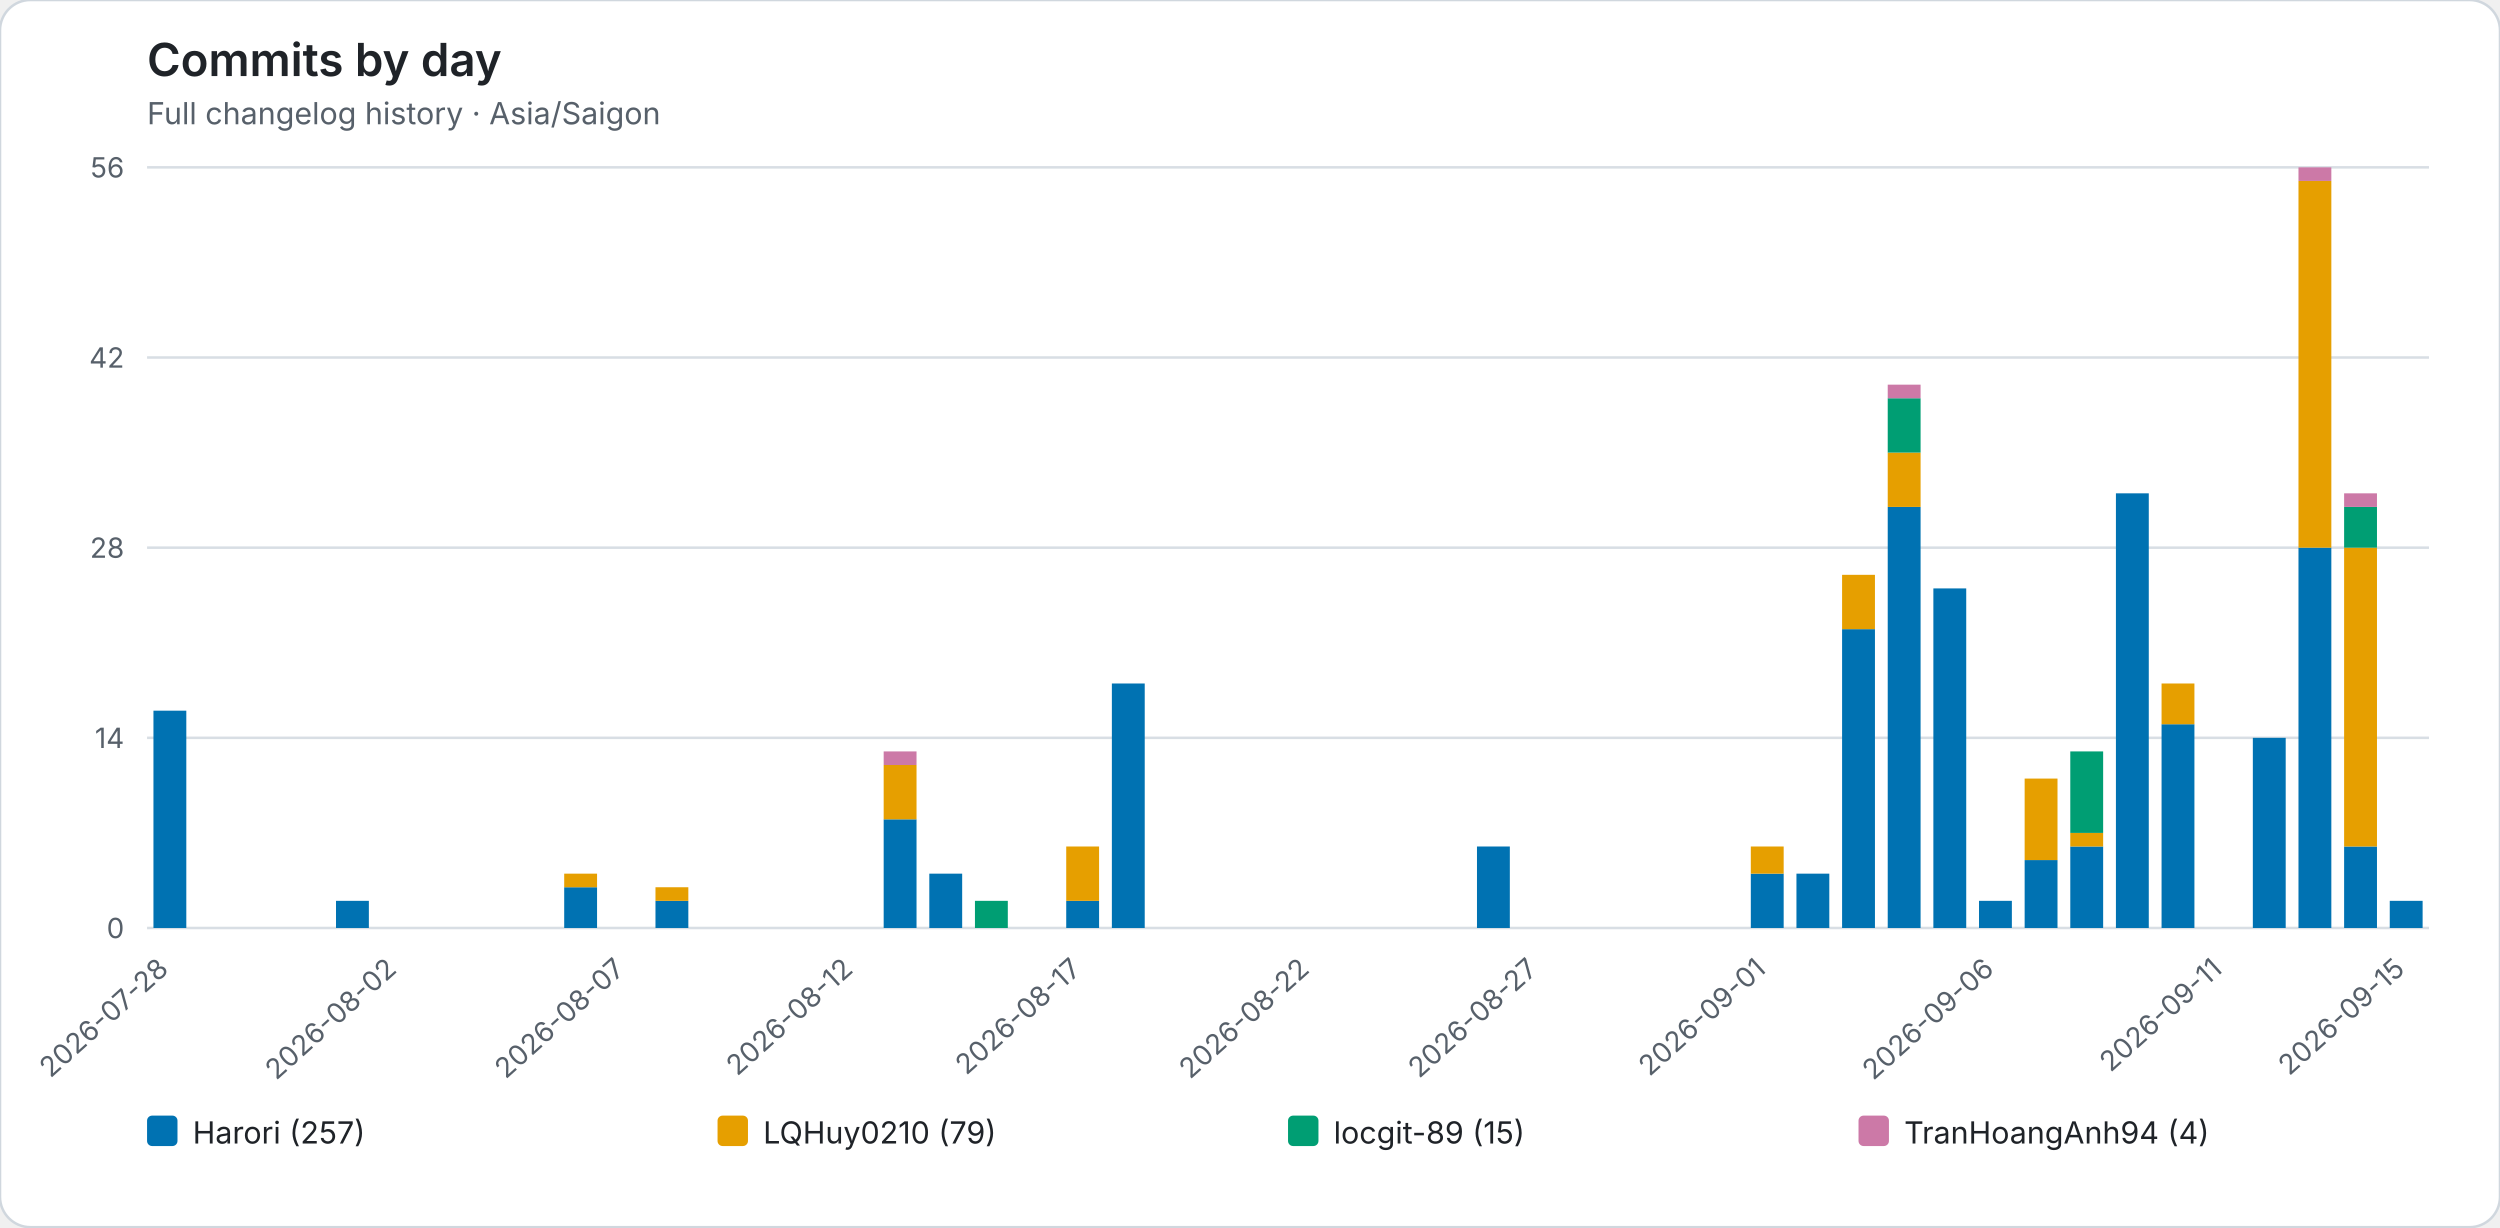
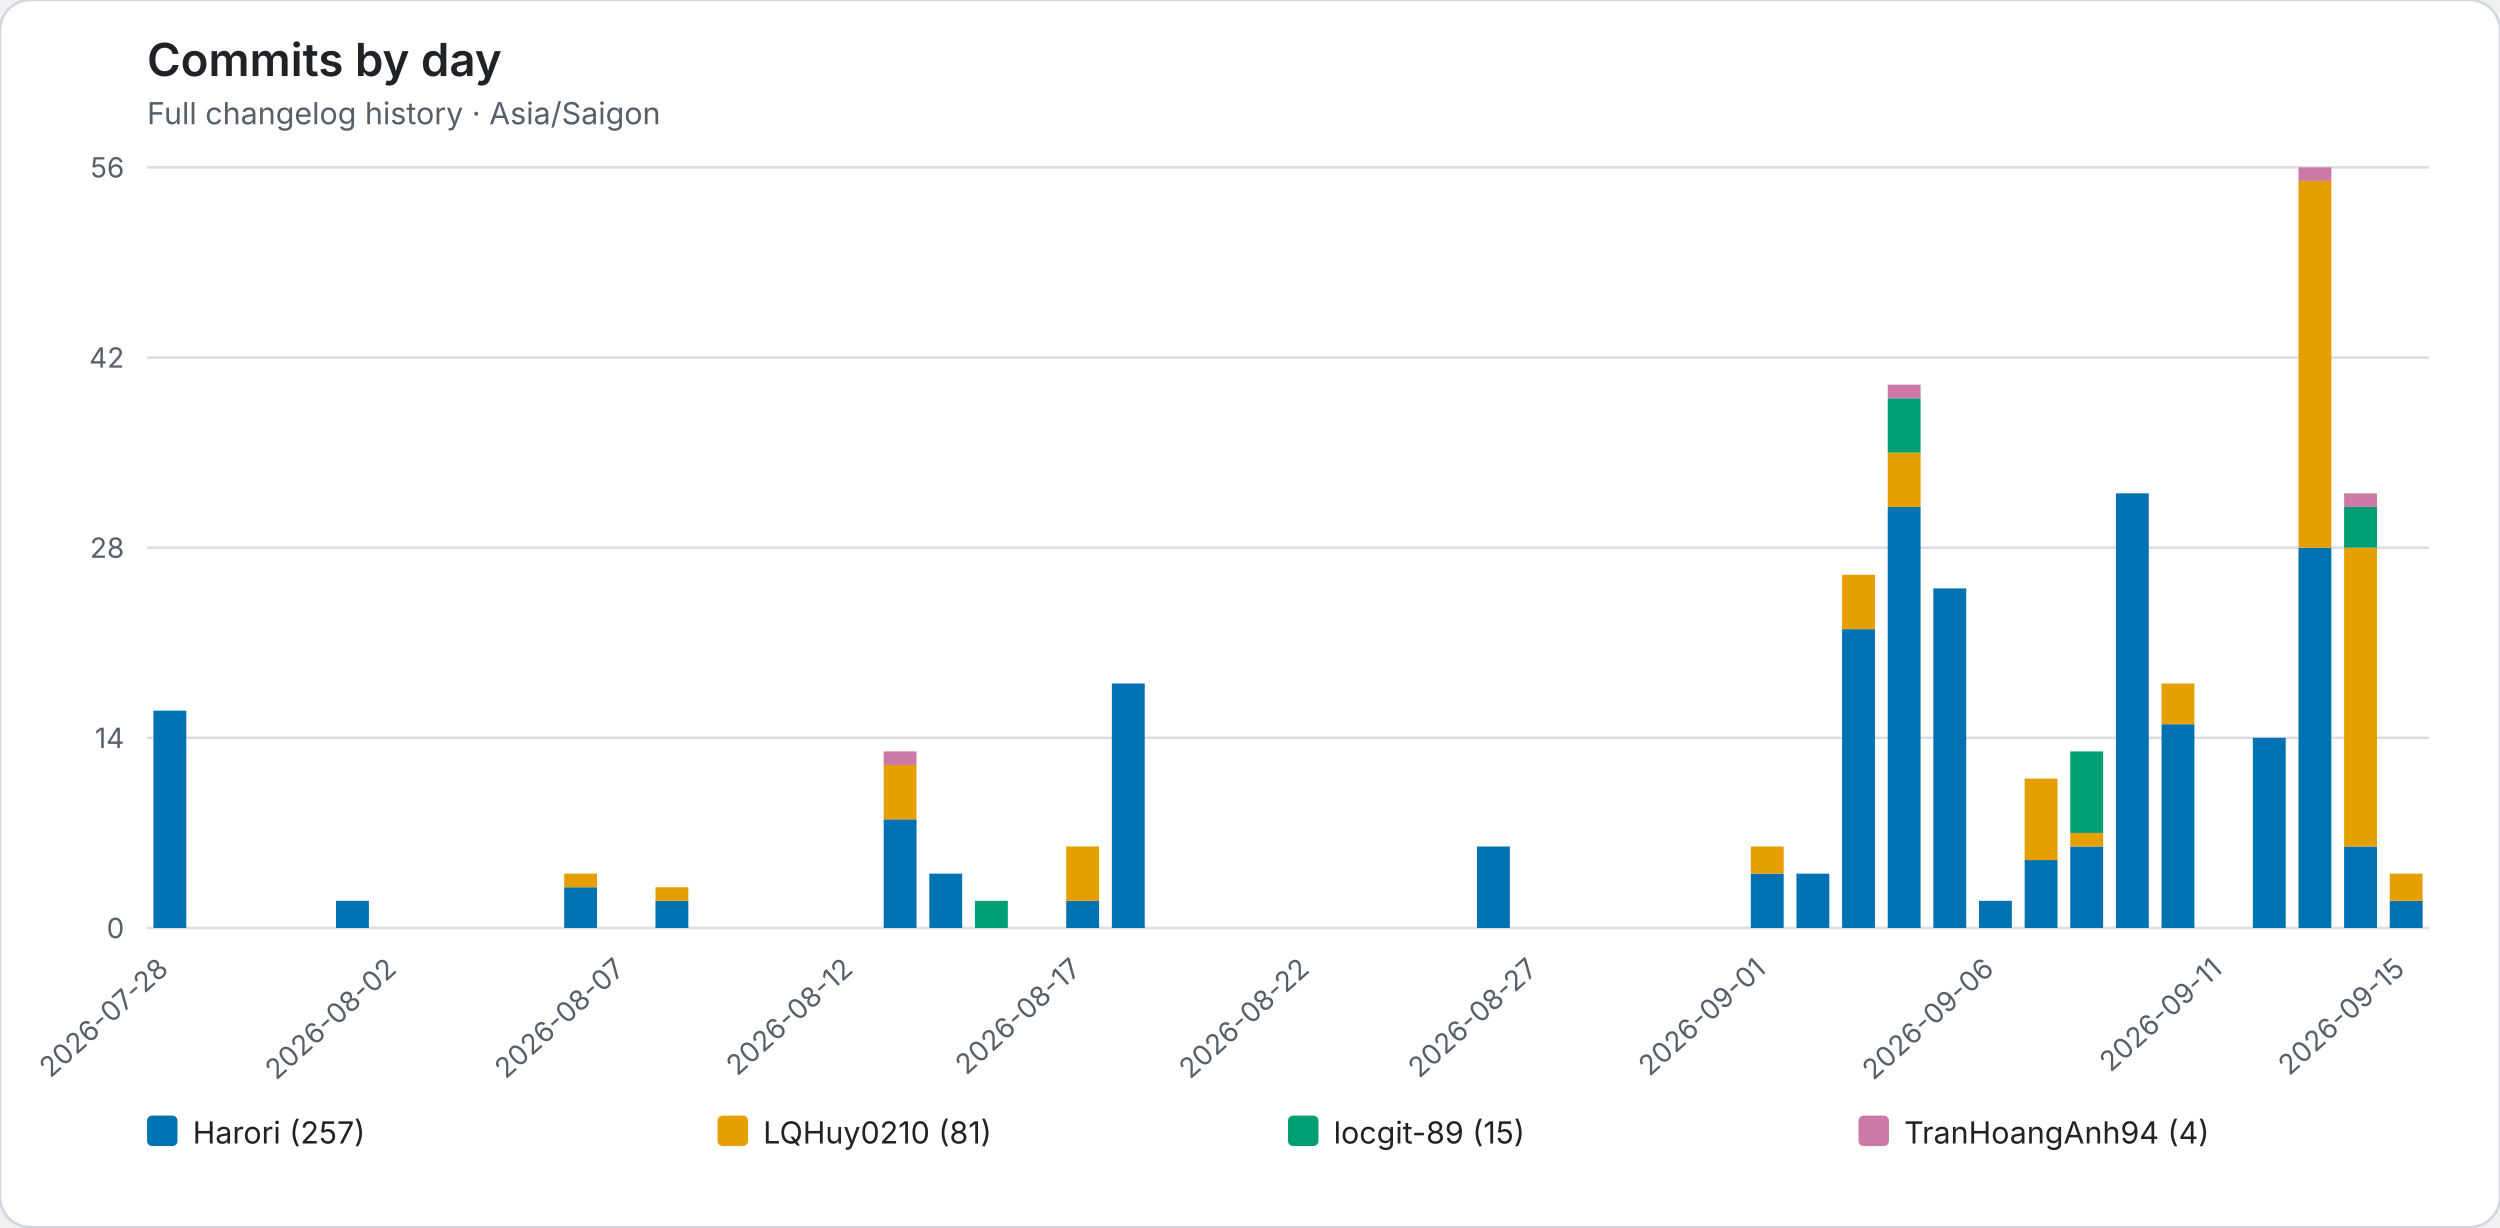
<svg xmlns="http://www.w3.org/2000/svg" role="img" viewBox="0 0 986 484">
  <rect width="986" height="484" rx="12" fill="#ffffff" stroke="#d0d7de" />
  <style>text{font-family:system-ui,-apple-system,BlinkMacSystemFont,"Segoe UI",sans-serif}.axis{fill:#57606a;font-size:11px}.heading{fill:#1f2328;font-size:18px;font-weight:600}.subheading{fill:#57606a;font-size:12px}.grid{stroke:#d8dee4;stroke-width:1}.legend{fill:#1f2328;font-size:12px}</style>
  <text class="heading" x="58" y="30">Commits by day</text>
  <text class="subheading" x="58" y="49">Full changelog history · Asia/Saigon</text>
  <line class="grid" x1="58" y1="366.00" x2="958" y2="366.00" />
  <text class="axis" x="49" y="370.00" text-anchor="end">0</text>
  <line class="grid" x1="58" y1="291.00" x2="958" y2="291.00" />
  <text class="axis" x="49" y="295.00" text-anchor="end">14</text>
  <line class="grid" x1="58" y1="216.00" x2="958" y2="216.00" />
  <text class="axis" x="49" y="220.00" text-anchor="end">28</text>
  <line class="grid" x1="58" y1="141.00" x2="958" y2="141.00" />
  <text class="axis" x="49" y="145.00" text-anchor="end">42</text>
  <line class="grid" x1="58" y1="66.00" x2="958" y2="66.00" />
  <text class="axis" x="49" y="70.00" text-anchor="end">56</text>
  <g data-date="2026-07-28">
    <rect x="60.52" y="280.29" width="12.96" height="85.71" fill="#0072B2" />
  </g>
  <text class="axis" x="67.00" y="383" text-anchor="end" transform="rotate(-42 67.00 383)">2026-07-28</text>
  <g data-date="2026-07-29">
  </g>
  <g data-date="2026-07-30">
  </g>
  <g data-date="2026-07-31">
  </g>
  <g data-date="2026-08-01">
    <rect x="132.52" y="355.29" width="12.96" height="10.71" fill="#0072B2" />
  </g>
  <g data-date="2026-08-02">
  </g>
  <text class="axis" x="157.00" y="383" text-anchor="end" transform="rotate(-42 157.00 383)">2026-08-02</text>
  <g data-date="2026-08-03">
  </g>
  <g data-date="2026-08-04">
  </g>
  <g data-date="2026-08-05">
  </g>
  <g data-date="2026-08-06">
    <rect x="222.52" y="349.93" width="12.96" height="16.07" fill="#0072B2" />
    <rect x="222.52" y="344.57" width="12.96" height="5.36" fill="#E69F00" />
  </g>
  <g data-date="2026-08-07">
  </g>
  <text class="axis" x="247.00" y="383" text-anchor="end" transform="rotate(-42 247.00 383)">2026-08-07</text>
  <g data-date="2026-08-08">
    <rect x="258.52" y="355.29" width="12.96" height="10.71" fill="#0072B2" />
    <rect x="258.52" y="349.93" width="12.96" height="5.36" fill="#E69F00" />
  </g>
  <g data-date="2026-08-09">
  </g>
  <g data-date="2026-08-10">
  </g>
  <g data-date="2026-08-11">
  </g>
  <g data-date="2026-08-12">
  </g>
  <text class="axis" x="337.00" y="383" text-anchor="end" transform="rotate(-42 337.00 383)">2026-08-12</text>
  <g data-date="2026-08-13">
    <rect x="348.52" y="323.14" width="12.96" height="42.86" fill="#0072B2" />
    <rect x="348.52" y="301.71" width="12.96" height="21.43" fill="#E69F00" />
    <rect x="348.52" y="296.36" width="12.96" height="5.36" fill="#CC79A7" />
  </g>
  <g data-date="2026-08-14">
    <rect x="366.52" y="344.57" width="12.96" height="21.43" fill="#0072B2" />
  </g>
  <g data-date="2026-08-15">
    <rect x="384.52" y="355.29" width="12.96" height="10.71" fill="#009E73" />
  </g>
  <g data-date="2026-08-16">
  </g>
  <g data-date="2026-08-17">
    <rect x="420.52" y="355.29" width="12.96" height="10.71" fill="#0072B2" />
    <rect x="420.52" y="333.86" width="12.96" height="21.43" fill="#E69F00" />
  </g>
  <text class="axis" x="427.00" y="383" text-anchor="end" transform="rotate(-42 427.00 383)">2026-08-17</text>
  <g data-date="2026-08-18">
    <rect x="438.52" y="269.57" width="12.96" height="96.43" fill="#0072B2" />
  </g>
  <g data-date="2026-08-19">
  </g>
  <g data-date="2026-08-20">
  </g>
  <g data-date="2026-08-21">
  </g>
  <g data-date="2026-08-22">
  </g>
  <text class="axis" x="517.00" y="383" text-anchor="end" transform="rotate(-42 517.00 383)">2026-08-22</text>
  <g data-date="2026-08-23">
  </g>
  <g data-date="2026-08-24">
  </g>
  <g data-date="2026-08-25">
  </g>
  <g data-date="2026-08-26">
    <rect x="582.52" y="333.86" width="12.96" height="32.14" fill="#0072B2" />
  </g>
  <g data-date="2026-08-27">
  </g>
  <text class="axis" x="607.00" y="383" text-anchor="end" transform="rotate(-42 607.00 383)">2026-08-27</text>
  <g data-date="2026-08-28">
  </g>
  <g data-date="2026-08-29">
  </g>
  <g data-date="2026-08-30">
  </g>
  <g data-date="2026-08-31">
  </g>
  <g data-date="2026-09-01">
    <rect x="690.52" y="344.57" width="12.96" height="21.43" fill="#0072B2" />
    <rect x="690.52" y="333.86" width="12.96" height="10.71" fill="#E69F00" />
  </g>
  <text class="axis" x="697.00" y="383" text-anchor="end" transform="rotate(-42 697.00 383)">2026-09-01</text>
  <g data-date="2026-09-02">
    <rect x="708.52" y="344.57" width="12.96" height="21.43" fill="#0072B2" />
  </g>
  <g data-date="2026-09-03">
    <rect x="726.52" y="248.14" width="12.96" height="117.86" fill="#0072B2" />
    <rect x="726.52" y="226.71" width="12.96" height="21.43" fill="#E69F00" />
  </g>
  <g data-date="2026-09-04">
    <rect x="744.52" y="199.93" width="12.96" height="166.07" fill="#0072B2" />
    <rect x="744.52" y="178.50" width="12.96" height="21.43" fill="#E69F00" />
    <rect x="744.52" y="157.07" width="12.96" height="21.43" fill="#009E73" />
    <rect x="744.52" y="151.71" width="12.96" height="5.36" fill="#CC79A7" />
  </g>
  <g data-date="2026-09-05">
    <rect x="762.52" y="232.07" width="12.96" height="133.93" fill="#0072B2" />
  </g>
  <g data-date="2026-09-06">
    <rect x="780.52" y="355.29" width="12.96" height="10.71" fill="#0072B2" />
  </g>
  <text class="axis" x="787.00" y="383" text-anchor="end" transform="rotate(-42 787.00 383)">2026-09-06</text>
  <g data-date="2026-09-07">
    <rect x="798.52" y="339.21" width="12.96" height="26.79" fill="#0072B2" />
    <rect x="798.52" y="307.07" width="12.96" height="32.14" fill="#E69F00" />
  </g>
  <g data-date="2026-09-08">
    <rect x="816.52" y="333.86" width="12.96" height="32.14" fill="#0072B2" />
    <rect x="816.52" y="328.50" width="12.96" height="5.36" fill="#E69F00" />
    <rect x="816.52" y="296.36" width="12.96" height="32.14" fill="#009E73" />
  </g>
  <g data-date="2026-09-09">
    <rect x="834.52" y="194.57" width="12.96" height="171.43" fill="#0072B2" />
  </g>
  <g data-date="2026-09-10">
    <rect x="852.52" y="285.64" width="12.96" height="80.36" fill="#0072B2" />
    <rect x="852.52" y="269.57" width="12.96" height="16.07" fill="#E69F00" />
  </g>
  <g data-date="2026-09-11">
  </g>
  <text class="axis" x="877.00" y="383" text-anchor="end" transform="rotate(-42 877.00 383)">2026-09-11</text>
  <g data-date="2026-09-12">
    <rect x="888.52" y="291.00" width="12.96" height="75.00" fill="#0072B2" />
  </g>
  <g data-date="2026-09-13">
    <rect x="906.52" y="216.00" width="12.96" height="150.00" fill="#0072B2" />
    <rect x="906.52" y="71.36" width="12.96" height="144.64" fill="#E69F00" />
    <rect x="906.52" y="66.00" width="12.96" height="5.36" fill="#CC79A7" />
  </g>
  <g data-date="2026-09-14">
    <rect x="924.52" y="333.86" width="12.96" height="32.14" fill="#0072B2" />
    <rect x="924.52" y="216.00" width="12.96" height="117.86" fill="#E69F00" />
    <rect x="924.52" y="199.93" width="12.96" height="16.07" fill="#009E73" />
    <rect x="924.52" y="194.57" width="12.96" height="5.36" fill="#CC79A7" />
  </g>
  <g data-date="2026-09-15">
    <rect x="942.52" y="355.29" width="12.96" height="10.71" fill="#0072B2" />
+     <rect x="942.52" y="344.57" width="12.96" height="10.71" fill="#E69F00" />
  </g>
  <text class="axis" x="949.00" y="383" text-anchor="end" transform="rotate(-42 949.00 383)">2026-09-15</text>
  <rect x="58.00" y="440" width="12" height="12" rx="2" fill="#0072B2" />
  <text class="legend" x="76.00" y="451">Harori (257)</text>
  <rect x="283.00" y="440" width="12" height="12" rx="2" fill="#E69F00" />
-   <text class="legend" x="301.00" y="451">LQHuy0210 (79)</text>
+   <text class="legend" x="301.00" y="451">LQHuy0210 (81)</text>
  <rect x="508.00" y="440" width="12" height="12" rx="2" fill="#009E73" />
  <text class="legend" x="526.00" y="451">locgit-89 (15)</text>
  <rect x="733.00" y="440" width="12" height="12" rx="2" fill="#CC79A7" />
  <text class="legend" x="751.00" y="451">TranHoangAnh94 (4)</text>
</svg>
